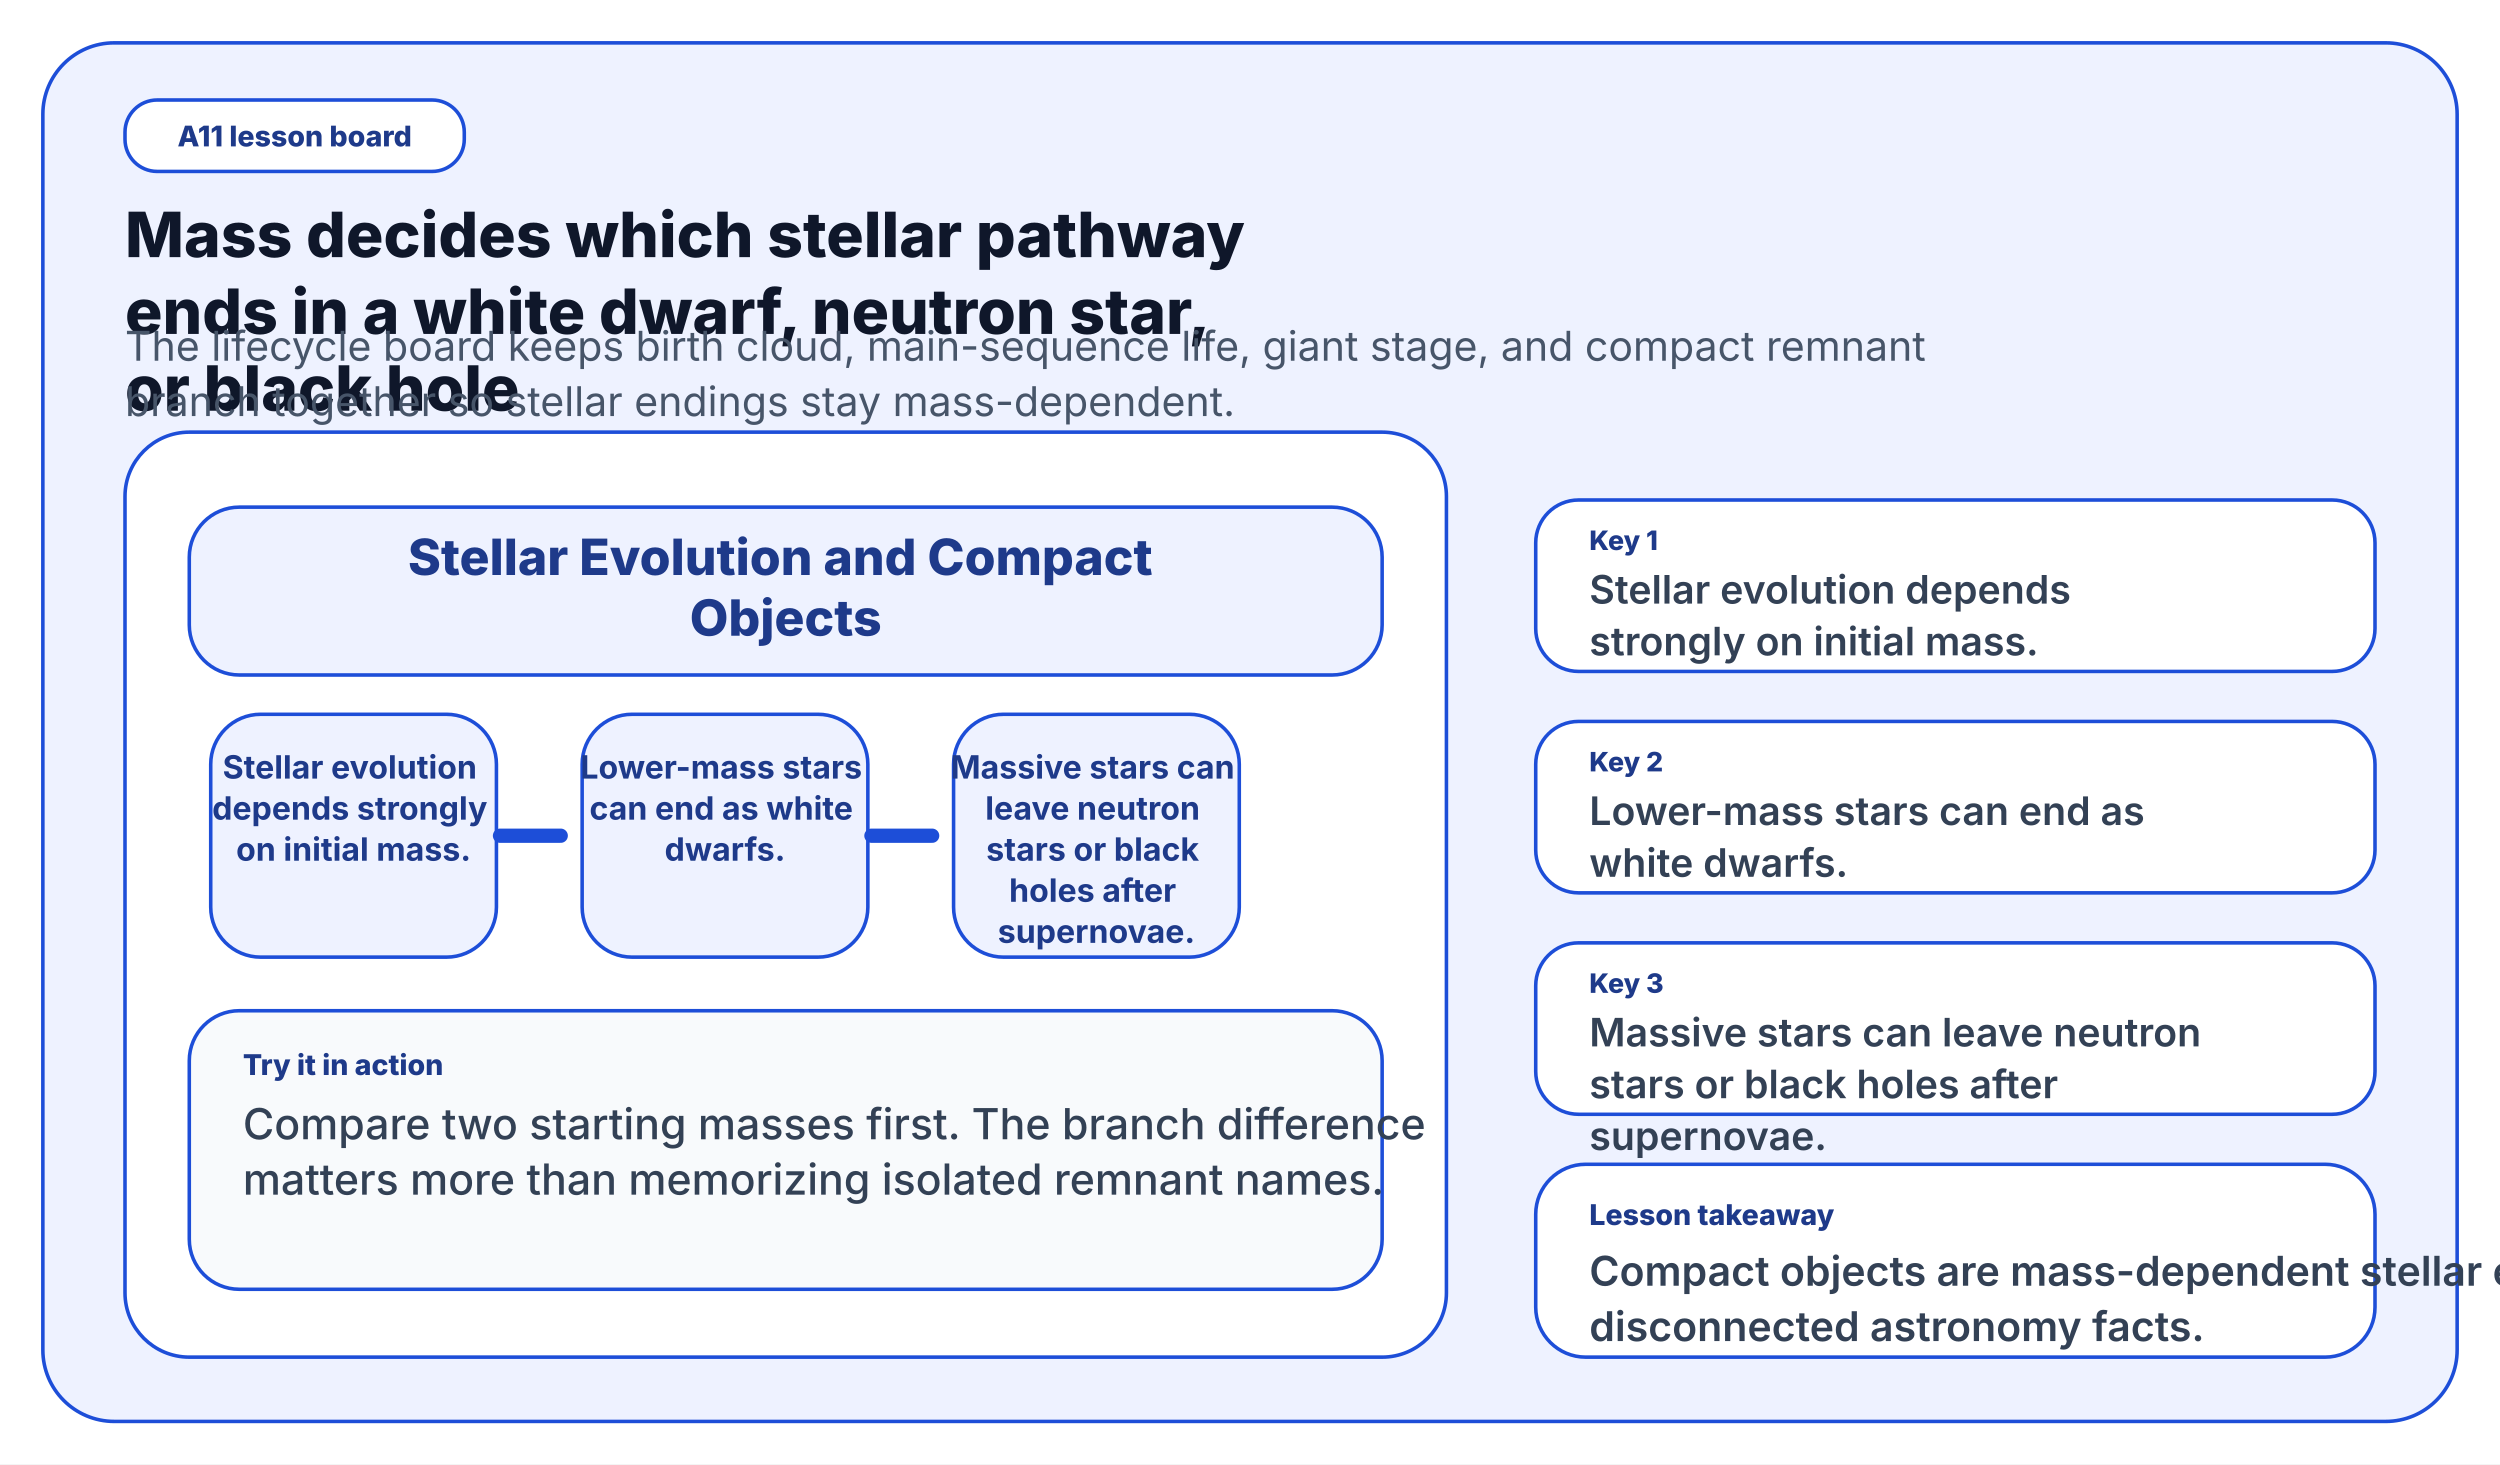
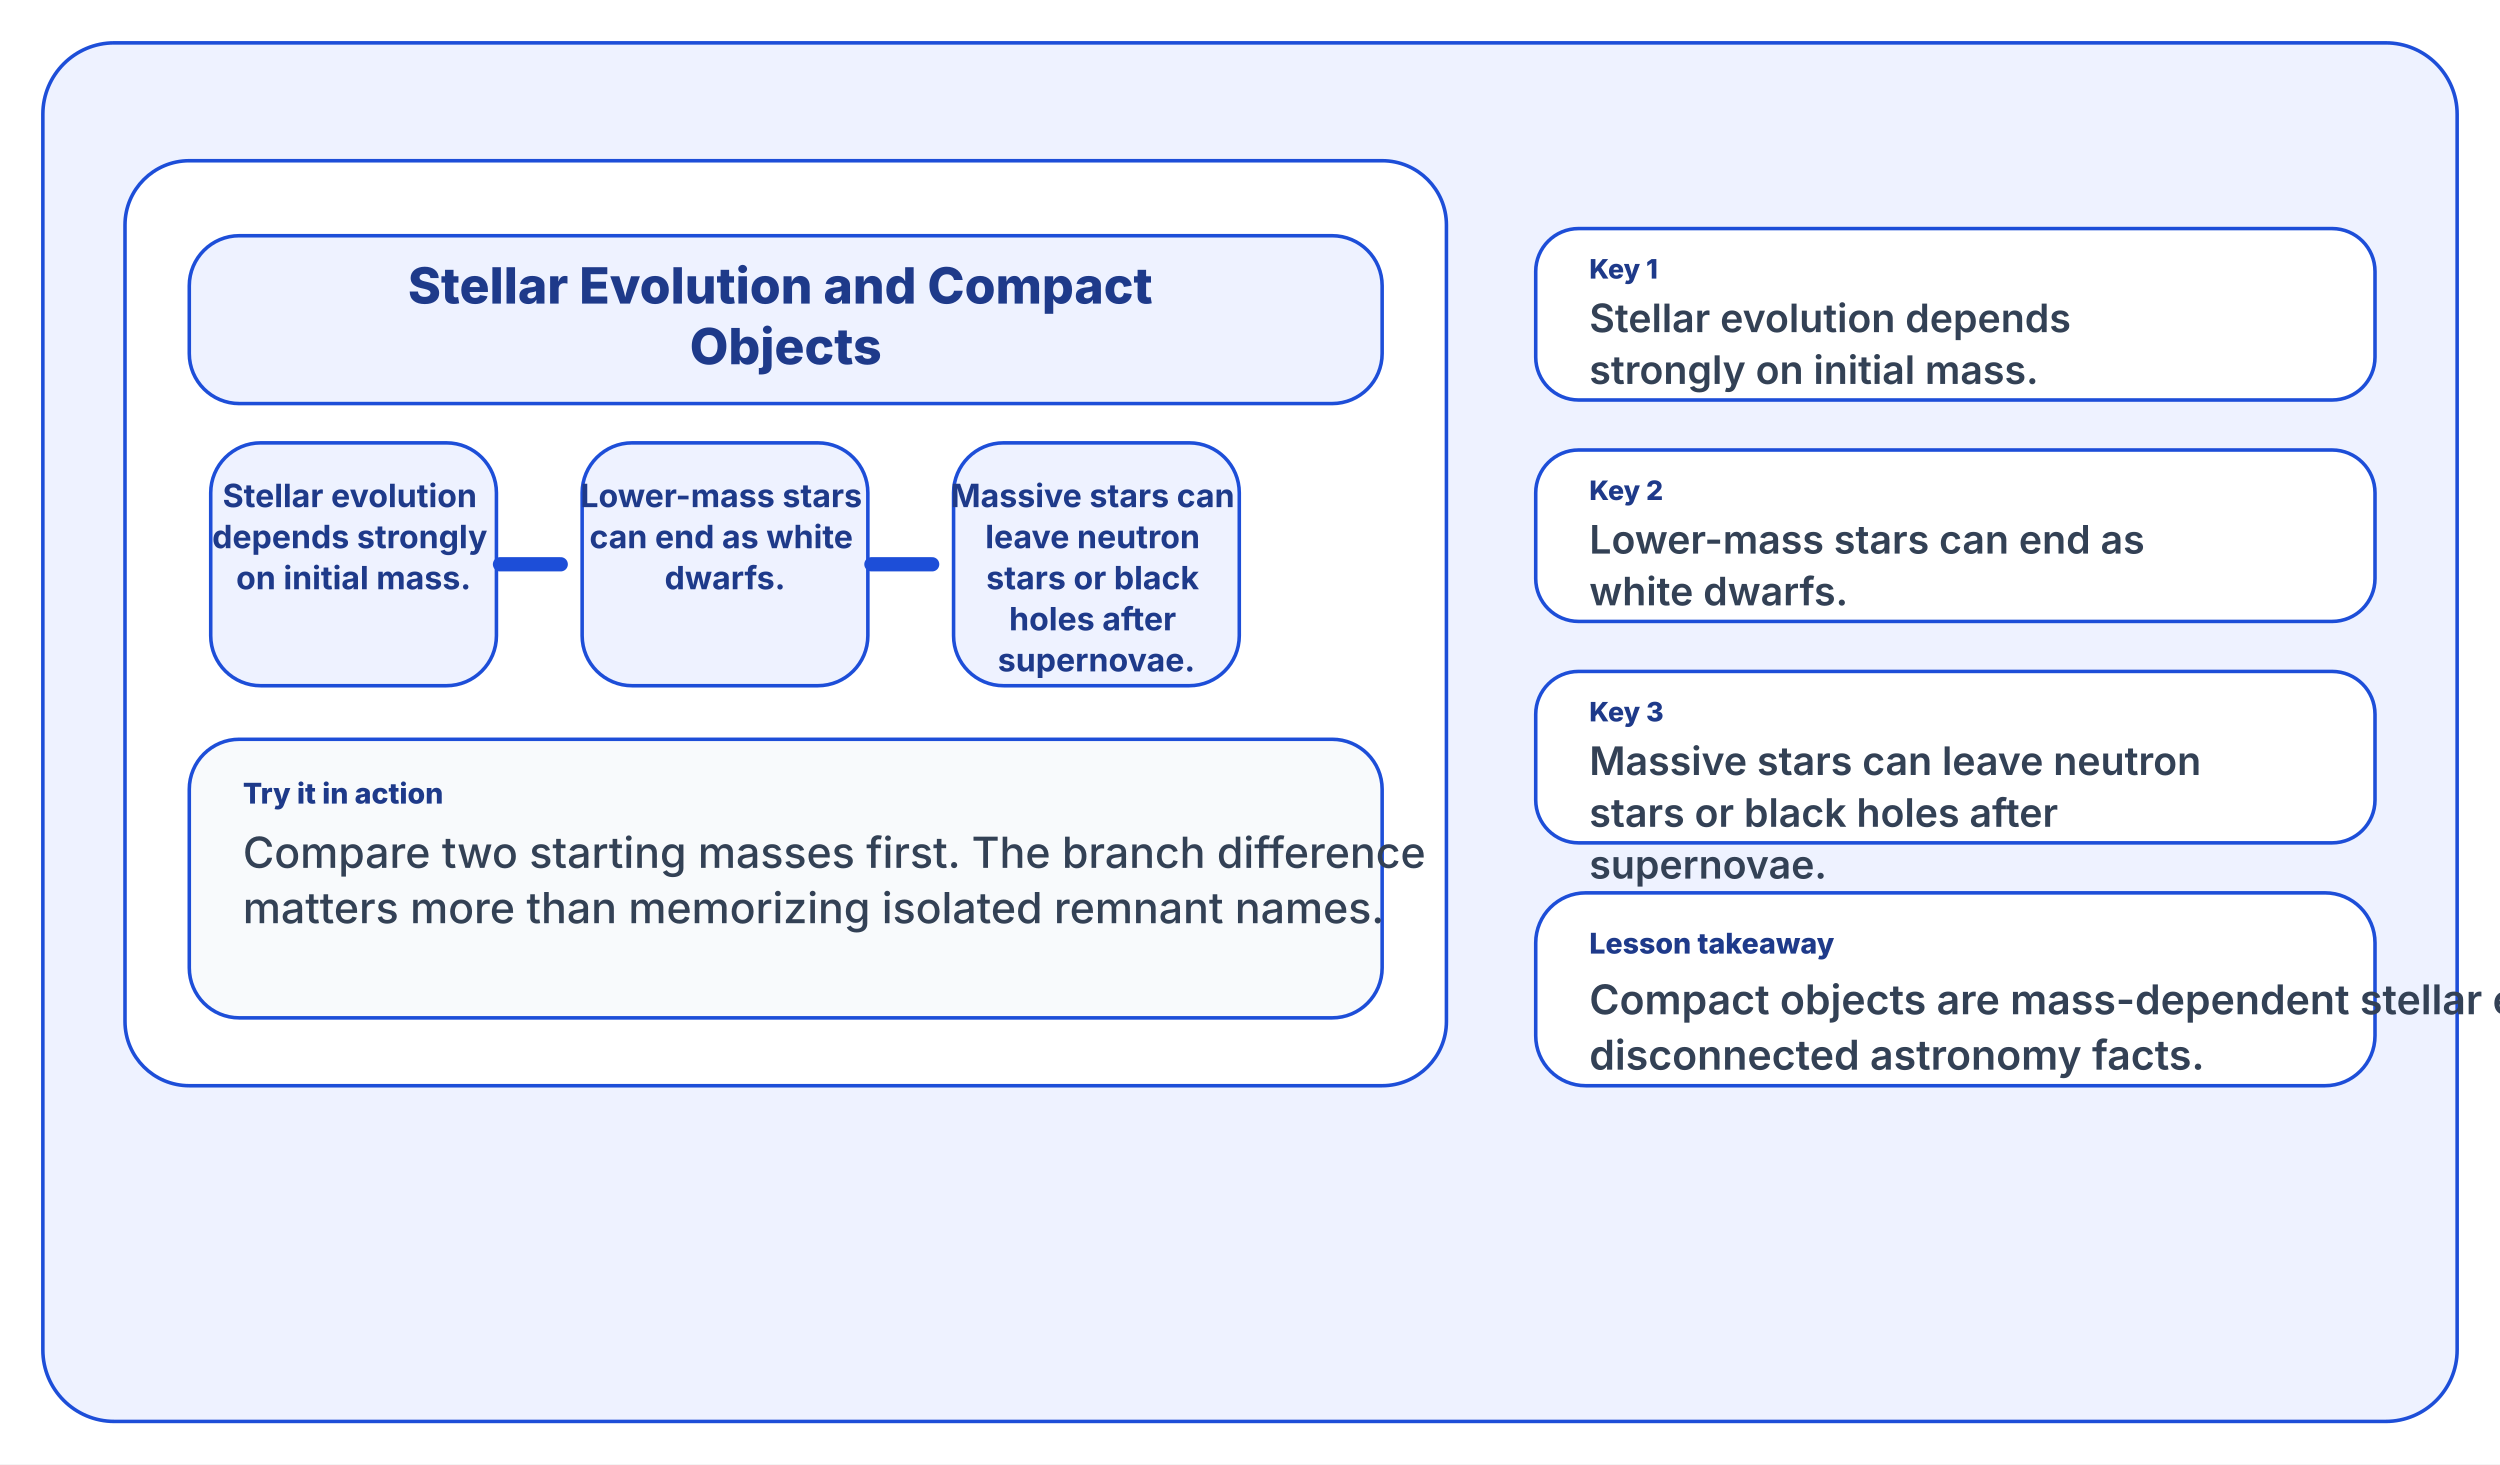
<svg xmlns="http://www.w3.org/2000/svg" width="1400" height="820" viewBox="0 0 1400 820">
  <rect width="1400" height="820" fill="#ffffff" />
  <rect x="24" y="24" width="1352" height="772" rx="40" fill="#eef2ff" stroke="#1d4ed8" stroke-width="2" />
-   <rect x="70" y="56" width="190" height="40" rx="18" fill="#ffffff" stroke="#1d4ed8" stroke-width="2" />
-   <text x="165" y="82" fill="#1e3a8a" font-size="16" font-family="Inter, Segoe UI, Arial, sans-serif" font-weight="800" text-anchor="middle">
-     <tspan x="165" dy="0">A11 lesson board</tspan>
-   </text>
-   <text x="70" y="144" fill="#0f172a" font-size="35" font-family="Inter, Segoe UI, Arial, sans-serif" font-weight="800" text-anchor="start">
-     <tspan x="70" dy="0">Mass decides which stellar pathway</tspan>
-     <tspan x="70" dy="43">ends in a white dwarf, neutron star,</tspan>
-     <tspan x="70" dy="43">or black hole</tspan>
-   </text>
-   <text x="70" y="202" fill="#475569" font-size="23" font-family="Inter, Segoe UI, Arial, sans-serif" font-weight="400" text-anchor="start">
-     <tspan x="70" dy="0">The lifecycle board keeps birth cloud, main-sequence life, giant stage, and compact remnant</tspan>
-     <tspan x="70" dy="31">branch together so stellar endings stay mass-dependent.</tspan>
-   </text>
-   <rect x="70" y="242" width="740" height="518" rx="36" fill="#ffffff" stroke="#1d4ed8" stroke-width="2" />
-   <rect x="106" y="284" width="668" height="94" rx="28" fill="#eef2ff" stroke="#1d4ed8" stroke-width="2" />
-   <text x="440" y="322" fill="#1e3a8a" font-size="28" font-family="Inter, Segoe UI, Arial, sans-serif" font-weight="800" text-anchor="middle">
+   <rect x="70" y="90" width="740" height="518" rx="36" fill="#ffffff" stroke="#1d4ed8" stroke-width="2" />
+   <rect x="106" y="132" width="668" height="94" rx="28" fill="#eef2ff" stroke="#1d4ed8" stroke-width="2" />
+   <text x="440" y="170" fill="#1e3a8a" font-size="28" font-family="Inter, Segoe UI, Arial, sans-serif" font-weight="800" text-anchor="middle">
    <tspan x="440" dy="0">Stellar Evolution and Compact</tspan>
    <tspan x="440" dy="34">Objects</tspan>
  </text>
-   <rect x="118" y="400" width="160" height="136" rx="28" fill="#eef2ff" stroke="#1d4ed8" stroke-width="2" />
-   <text x="198" y="436" fill="#1e3a8a" font-size="18" font-family="Inter, Segoe UI, Arial, sans-serif" font-weight="700" text-anchor="middle">
+   <rect x="118" y="248" width="160" height="136" rx="28" fill="#eef2ff" stroke="#1d4ed8" stroke-width="2" />
+   <text x="198" y="284" fill="#1e3a8a" font-size="18" font-family="Inter, Segoe UI, Arial, sans-serif" font-weight="700" text-anchor="middle">
    <tspan x="198" dy="0">Stellar evolution</tspan>
    <tspan x="198" dy="23">depends strongly</tspan>
    <tspan x="198" dy="23">on initial mass.</tspan>
  </text>
-   <rect x="326" y="400" width="160" height="136" rx="28" fill="#eef2ff" stroke="#1d4ed8" stroke-width="2" />
-   <text x="406" y="436" fill="#1e3a8a" font-size="18" font-family="Inter, Segoe UI, Arial, sans-serif" font-weight="700" text-anchor="middle">
+   <rect x="326" y="248" width="160" height="136" rx="28" fill="#eef2ff" stroke="#1d4ed8" stroke-width="2" />
+   <text x="406" y="284" fill="#1e3a8a" font-size="18" font-family="Inter, Segoe UI, Arial, sans-serif" font-weight="700" text-anchor="middle">
    <tspan x="406" dy="0">Lower-mass stars</tspan>
    <tspan x="406" dy="23">can end as white</tspan>
    <tspan x="406" dy="23">dwarfs.</tspan>
  </text>
-   <rect x="534" y="400" width="160" height="136" rx="28" fill="#eef2ff" stroke="#1d4ed8" stroke-width="2" />
-   <text x="614" y="436" fill="#1e3a8a" font-size="18" font-family="Inter, Segoe UI, Arial, sans-serif" font-weight="700" text-anchor="middle">
+   <rect x="534" y="248" width="160" height="136" rx="28" fill="#eef2ff" stroke="#1d4ed8" stroke-width="2" />
+   <text x="614" y="284" fill="#1e3a8a" font-size="18" font-family="Inter, Segoe UI, Arial, sans-serif" font-weight="700" text-anchor="middle">
    <tspan x="614" dy="0">Massive stars can</tspan>
    <tspan x="614" dy="23">leave neutron</tspan>
    <tspan x="614" dy="23">stars or black</tspan>
    <tspan x="614" dy="23">holes after</tspan>
    <tspan x="614" dy="23">supernovae.</tspan>
  </text>
-   <line x1="280" y1="468" x2="314" y2="468" stroke="#1d4ed8" stroke-width="8" stroke-linecap="round" />
-   <line x1="488" y1="468" x2="522" y2="468" stroke="#1d4ed8" stroke-width="8" stroke-linecap="round" />
-   <rect x="106" y="566" width="668" height="156" rx="28" fill="#f8fafc" stroke="#1d4ed8" stroke-width="2" />
-   <text x="136" y="602" fill="#1e3a8a" font-size="16" font-family="Inter, Segoe UI, Arial, sans-serif" font-weight="800" text-anchor="start">
+   <line x1="280" y1="316" x2="314" y2="316" stroke="#1d4ed8" stroke-width="8" stroke-linecap="round" />
+   <line x1="488" y1="316" x2="522" y2="316" stroke="#1d4ed8" stroke-width="8" stroke-linecap="round" />
+   <rect x="106" y="414" width="668" height="156" rx="28" fill="#f8fafc" stroke="#1d4ed8" stroke-width="2" />
+   <text x="136" y="450" fill="#1e3a8a" font-size="16" font-family="Inter, Segoe UI, Arial, sans-serif" font-weight="800" text-anchor="start">
    <tspan x="136" dy="0">Try it in action</tspan>
  </text>
-   <text x="136" y="638" fill="#334155" font-size="24" font-family="Inter, Segoe UI, Arial, sans-serif" font-weight="500" text-anchor="start">
+   <text x="136" y="486" fill="#334155" font-size="24" font-family="Inter, Segoe UI, Arial, sans-serif" font-weight="500" text-anchor="start">
    <tspan x="136" dy="0">Compare two starting masses first. The branch difference</tspan>
    <tspan x="136" dy="31">matters more than memorizing isolated remnant names.</tspan>
  </text>
-   <rect x="860" y="280" width="470" height="96" rx="24" fill="#ffffff" stroke="#1d4ed8" stroke-width="2" />
-   <text x="890" y="308" fill="#1e3a8a" font-size="15" font-family="Inter, Segoe UI, Arial, sans-serif" font-weight="800" text-anchor="start">
+   <rect x="860" y="128" width="470" height="96" rx="24" fill="#ffffff" stroke="#1d4ed8" stroke-width="2" />
+   <text x="890" y="156" fill="#1e3a8a" font-size="15" font-family="Inter, Segoe UI, Arial, sans-serif" font-weight="800" text-anchor="start">
    <tspan x="890" dy="0">Key 1</tspan>
  </text>
-   <text x="890" y="338" fill="#334155" font-size="22" font-family="Inter, Segoe UI, Arial, sans-serif" font-weight="600" text-anchor="start">
+   <text x="890" y="186" fill="#334155" font-size="22" font-family="Inter, Segoe UI, Arial, sans-serif" font-weight="600" text-anchor="start">
    <tspan x="890" dy="0">Stellar evolution depends</tspan>
    <tspan x="890" dy="29">strongly on initial mass.</tspan>
  </text>
-   <rect x="860" y="404" width="470" height="96" rx="24" fill="#ffffff" stroke="#1d4ed8" stroke-width="2" />
-   <text x="890" y="432" fill="#1e3a8a" font-size="15" font-family="Inter, Segoe UI, Arial, sans-serif" font-weight="800" text-anchor="start">
+   <rect x="860" y="252" width="470" height="96" rx="24" fill="#ffffff" stroke="#1d4ed8" stroke-width="2" />
+   <text x="890" y="280" fill="#1e3a8a" font-size="15" font-family="Inter, Segoe UI, Arial, sans-serif" font-weight="800" text-anchor="start">
    <tspan x="890" dy="0">Key 2</tspan>
  </text>
-   <text x="890" y="462" fill="#334155" font-size="22" font-family="Inter, Segoe UI, Arial, sans-serif" font-weight="600" text-anchor="start">
+   <text x="890" y="310" fill="#334155" font-size="22" font-family="Inter, Segoe UI, Arial, sans-serif" font-weight="600" text-anchor="start">
    <tspan x="890" dy="0">Lower-mass stars can end as</tspan>
    <tspan x="890" dy="29">white dwarfs.</tspan>
  </text>
-   <rect x="860" y="528" width="470" height="96" rx="24" fill="#ffffff" stroke="#1d4ed8" stroke-width="2" />
-   <text x="890" y="556" fill="#1e3a8a" font-size="15" font-family="Inter, Segoe UI, Arial, sans-serif" font-weight="800" text-anchor="start">
+   <rect x="860" y="376" width="470" height="96" rx="24" fill="#ffffff" stroke="#1d4ed8" stroke-width="2" />
+   <text x="890" y="404" fill="#1e3a8a" font-size="15" font-family="Inter, Segoe UI, Arial, sans-serif" font-weight="800" text-anchor="start">
    <tspan x="890" dy="0">Key 3</tspan>
  </text>
-   <text x="890" y="586" fill="#334155" font-size="22" font-family="Inter, Segoe UI, Arial, sans-serif" font-weight="600" text-anchor="start">
+   <text x="890" y="434" fill="#334155" font-size="22" font-family="Inter, Segoe UI, Arial, sans-serif" font-weight="600" text-anchor="start">
    <tspan x="890" dy="0">Massive stars can leave neutron</tspan>
    <tspan x="890" dy="29">stars or black holes after</tspan>
    <tspan x="890" dy="29">supernovae.</tspan>
  </text>
-   <rect x="860" y="652" width="470" height="108" rx="28" fill="#ffffff" stroke="#1d4ed8" stroke-width="2" />
-   <text x="890" y="686" fill="#1e3a8a" font-size="16" font-family="Inter, Segoe UI, Arial, sans-serif" font-weight="800" text-anchor="start">
+   <rect x="860" y="500" width="470" height="108" rx="28" fill="#ffffff" stroke="#1d4ed8" stroke-width="2" />
+   <text x="890" y="534" fill="#1e3a8a" font-size="16" font-family="Inter, Segoe UI, Arial, sans-serif" font-weight="800" text-anchor="start">
    <tspan x="890" dy="0">Lesson takeaway</tspan>
  </text>
-   <text x="890" y="720" fill="#334155" font-size="23" font-family="Inter, Segoe UI, Arial, sans-serif" font-weight="600" text-anchor="start">
+   <text x="890" y="568" fill="#334155" font-size="23" font-family="Inter, Segoe UI, Arial, sans-serif" font-weight="600" text-anchor="start">
    <tspan x="890" dy="0">Compact objects are mass-dependent stellar endings, not separate</tspan>
    <tspan x="890" dy="31">disconnected astronomy facts.</tspan>
  </text>
</svg>
